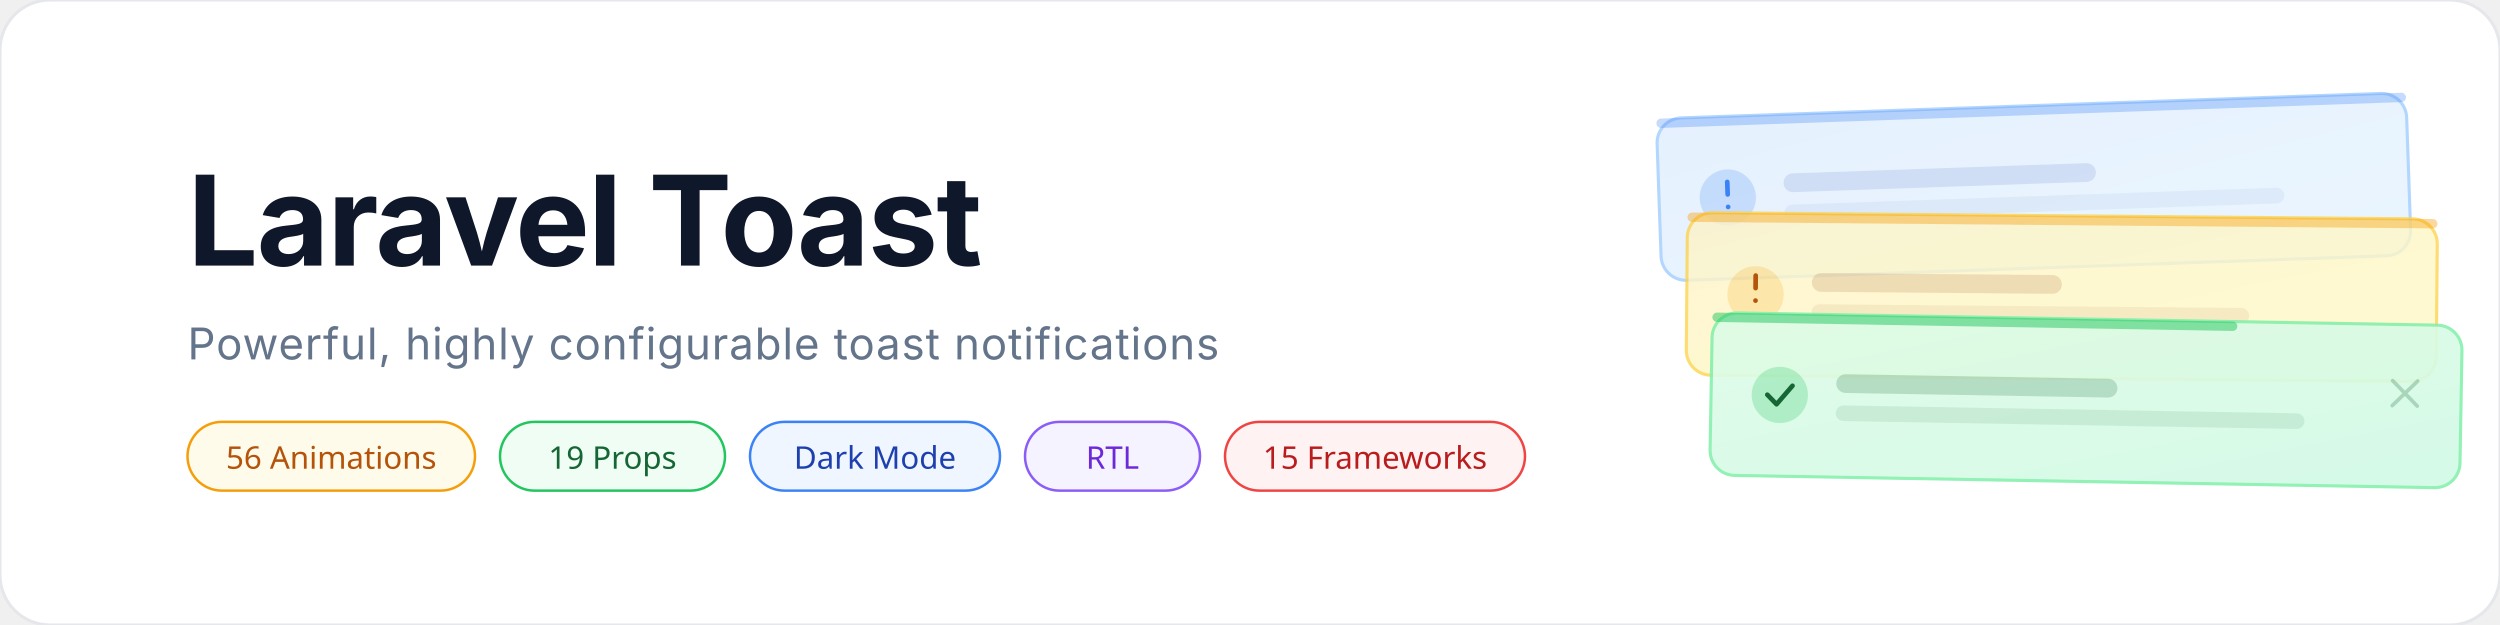
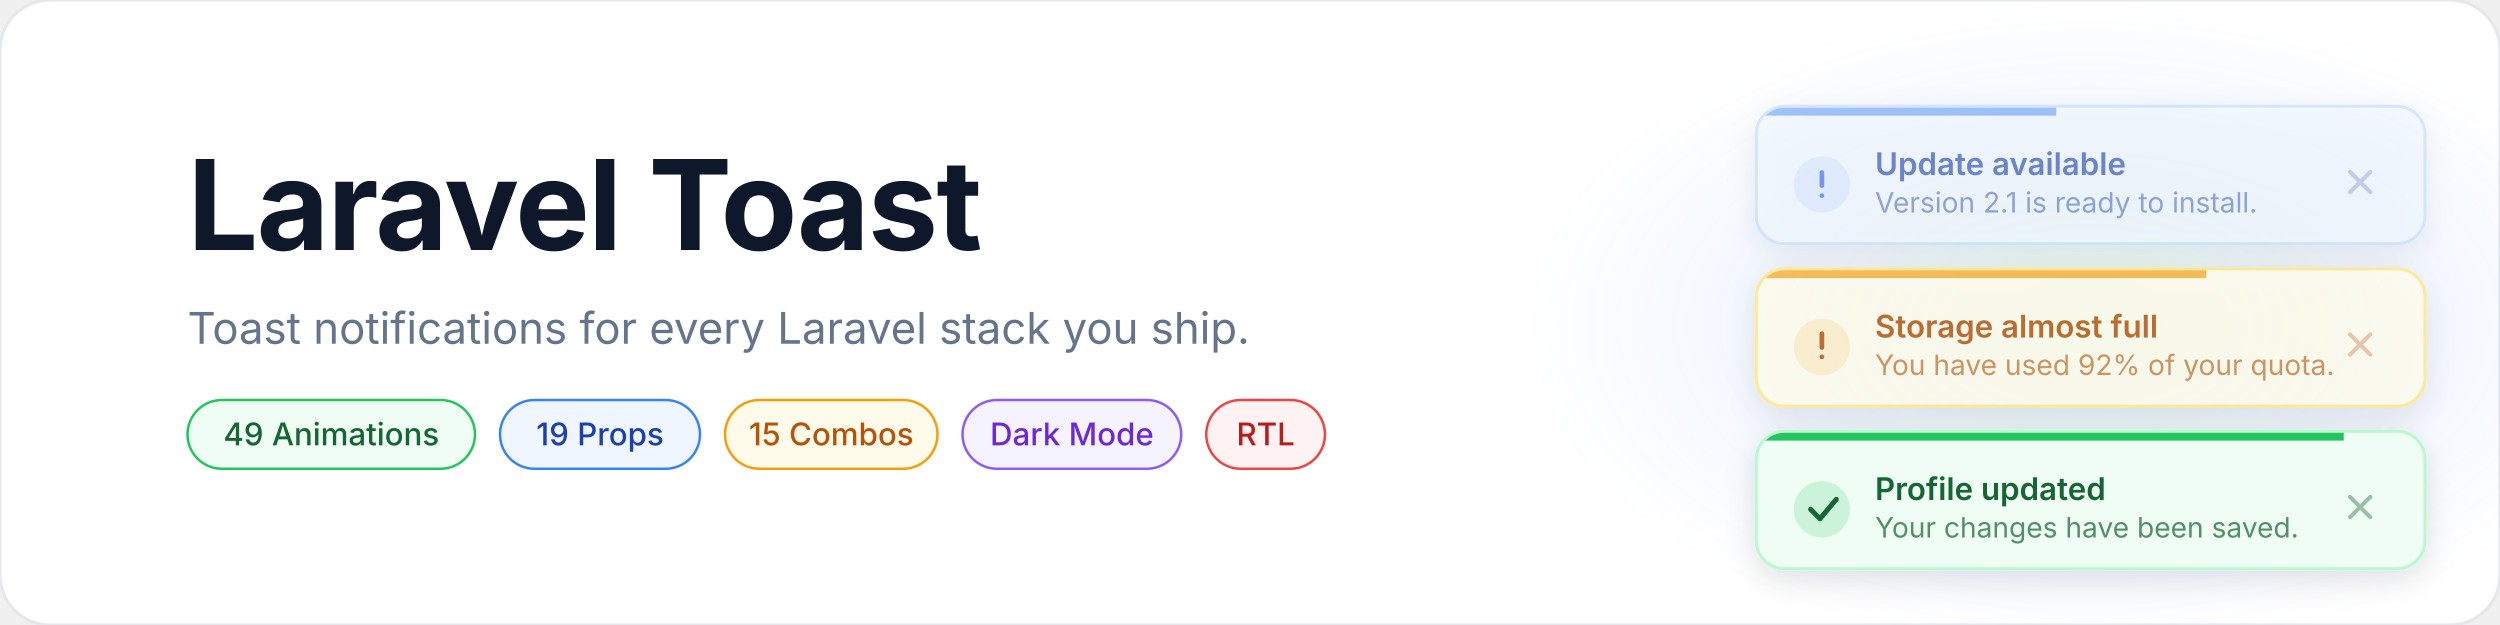
- <svg xmlns="http://www.w3.org/2000/svg" fill="none" viewBox="0 0 800 200">
-   <linearGradient id="a" x1="0%" x2="100%" y1="0%" y2="100%">
-     <stop offset="0" stop-color="#dcfce7" />
-     <stop offset="1" stop-color="#d1fae5" />
-   </linearGradient>
-   <linearGradient id="b" x1="0%" x2="100%" y1="0%" y2="100%">
-     <stop offset="0" stop-color="#fef3c7" />
-     <stop offset="1" stop-color="#fef9c3" />
-   </linearGradient>
-   <linearGradient id="c" x1="0%" x2="100%" y1="0%" y2="100%">
-     <stop offset="0" stop-color="#dbeafe" />
-     <stop offset="1" stop-color="#e0f2fe" />
-   </linearGradient>
-   <rect fill="#fff" height="200" rx="16" width="800" />
-   <rect fill="none" height="200" rx="16" stroke="#e5e7eb" width="800" />
-   <g transform="matrix(.9993908 -.0348995 .0348995 .9993908 530 38)">
-     <rect fill="url(#c)" height="52" opacity=".7" rx="8" stroke="#93c5fd" width="240" />
-     <rect fill="#3b82f6" height="3" opacity=".3" rx="1.5" width="240" />
-     <circle cx="22" cy="26" fill="#3b82f6" opacity=".2" r="9" />
-     <path d="m22 21v4m0 4h.01" stroke="#3b82f6" stroke-linecap="round" stroke-width="1.5" />
-     <g fill="#1e40af">
-       <rect height="6" opacity=".12" rx="3" width="100" x="40" y="19" />
-       <rect height="5" opacity=".06" rx="2.5" width="160" x="40" y="29" />
+ <svg xmlns="http://www.w3.org/2000/svg" viewBox="0 0 800 200" width="800" height="200" fill="none" role="img" aria-label="Laravel Toast">
+   <defs>
+     <radialGradient id="glow" cx="50%" cy="50%" r="50%">
+       <stop offset="0" stop-color="#22c55e" stop-opacity=".14" />
+       <stop offset=".55" stop-color="#3b82f6" stop-opacity=".07" />
+       <stop offset="1" stop-color="#3b82f6" stop-opacity="0" />
+     </radialGradient>
+     <filter id="lift" x="-25%" y="-30%" width="150%" height="180%">
+       <feDropShadow dx="0" dy="3" stdDeviation="5" flood-color="#0f172a" flood-opacity=".12" />
+     </filter>
+     <clipPath id="card">
+       <rect width="214" height="44" rx="9" />
+     </clipPath>
+   </defs>
+   <rect width="800" height="200" rx="16" fill="#fff" stroke="#e5e7eb" />
+   <ellipse cx="668" cy="104" rx="180" ry="104" fill="url(#glow)" />
+   <g font-family="system-ui, -apple-system, 'Segoe UI', sans-serif">
+     <text x="60" y="80" fill="#0f172a" font-size="40" font-weight="700" letter-spacing="-.5">Laravel Toast</text>
+     <text x="60" y="110" fill="#64748b" font-size="14">Toast notifications for every Laravel stack you ship.</text>
+     <g transform="translate(60 128)" font-size="10" font-weight="500" text-anchor="middle">
+       <rect width="92" height="22" rx="11" fill="#f0fdf4" stroke="#22c55e" stroke-width=".8" />
+       <text x="46" y="14.5" fill="#166534">49 Animations</text>
+       <rect x="100" width="64" height="22" rx="11" fill="#eff6ff" stroke="#3b82f6" stroke-width=".8" />
+       <text x="132" y="14.5" fill="#1e40af">19 Props</text>
+       <rect x="172" width="68" height="22" rx="11" fill="#fffbeb" stroke="#f59e0b" stroke-width=".8" />
+       <text x="206" y="14.5" fill="#b45309">15 Combos</text>
+       <rect x="248" width="70" height="22" rx="11" fill="#f5f3ff" stroke="#8b5cf6" stroke-width=".8" />
+       <text x="283" y="14.5" fill="#6d28d9">Dark Mode</text>
+       <rect x="326" width="38" height="22" rx="11" fill="#fef2f2" stroke="#ef4444" stroke-width=".8" />
+       <text x="345" y="14.5" fill="#b91c1c">RTL</text>
+     </g>
+     <g filter="url(#lift)" transform="translate(562 34)">
+       <g opacity=".6">
+         <g clip-path="url(#card)">
+           <rect width="214" height="44" fill="#eff6ff" />
+           <rect width="96" height="3" fill="#3b82f6" opacity=".75" />
+         </g>
+         <rect width="214" height="44" rx="9" fill="none" stroke="#bfdbfe" />
+         <circle cx="21" cy="25" r="9" fill="#3b82f6" opacity=".14" />
+         <path d="M21 21.2v4.2m0 3.2h.01" stroke="#2563eb" stroke-width="1.5" stroke-linecap="round" />
+         <text x="38" y="22" fill="#1e40af" font-size="10" font-weight="600">Update available</text>
+         <text x="38" y="34" fill="#1e40af" font-size="9" opacity=".72">Version 2.1 is ready to install.</text>
+         <path d="M0 0 6.5 6.5M6.5 0 0 6.5" transform="translate(190 21)" stroke="#1e40af" stroke-width="1.3" stroke-linecap="round" opacity=".35" />
+       </g>
+       <g transform="translate(0 52)" opacity=".82">
+         <g clip-path="url(#card)">
+           <rect width="214" height="44" fill="#fffbeb" />
+           <rect width="144" height="3" fill="#f59e0b" opacity=".8" />
+         </g>
+         <rect width="214" height="44" rx="9" fill="none" stroke="#fde68a" />
+         <circle cx="21" cy="25" r="9" fill="#f59e0b" opacity=".16" />
+         <path d="M21 20.8v4.4m0 3h.01" stroke="#b45309" stroke-width="1.5" stroke-linecap="round" />
+         <text x="38" y="22" fill="#b45309" font-size="10" font-weight="600">Storage almost full</text>
+         <text x="38" y="34" fill="#b45309" font-size="9" opacity=".72">You have used 92% of your quota.</text>
+         <path d="M0 0 6.5 6.5M6.5 0 0 6.5" transform="translate(190 21)" stroke="#b45309" stroke-width="1.3" stroke-linecap="round" opacity=".35" />
+       </g>
+       <g transform="translate(0 104)">
+         <g clip-path="url(#card)">
+           <rect width="214" height="44" fill="#f0fdf4" />
+           <rect width="188" height="3" fill="#22c55e" />
+         </g>
+         <rect width="214" height="44" rx="9" fill="none" stroke="#bbf7d0" />
+         <circle cx="21" cy="25" r="9" fill="#22c55e" opacity=".18" />
+         <path d="m17.4 25 3 3 5.2-6.2" stroke="#166534" stroke-width="1.6" stroke-linecap="round" stroke-linejoin="round" />
+         <text x="38" y="22" fill="#166534" font-size="10" font-weight="600">Profile updated</text>
+         <text x="38" y="34" fill="#166534" font-size="9" opacity=".72">Your changes have been saved.</text>
+         <path d="M0 0 6.5 6.5M6.5 0 0 6.5" transform="translate(190 21)" stroke="#166534" stroke-width="1.3" stroke-linecap="round" opacity=".4" />
+       </g>
    </g>
  </g>
-   <g transform="matrix(.9999619 .00872654 -.00872654 .9999619 540 68)">
-     <rect fill="url(#b)" height="52" opacity=".8" rx="8" stroke="#fcd34d" width="240" />
-     <rect fill="#f59e0b" height="3" opacity=".4" rx="1.5" width="240" />
-     <circle cx="22" cy="26" fill="#f59e0b" opacity=".2" r="9" />
-     <path d="m22 20v4m0 4h.01" stroke="#b45309" stroke-linecap="round" stroke-width="1.5" />
-     <g fill="#92400e">
-       <rect height="6" opacity=".15" rx="3" width="80" x="40" y="19" />
-       <rect height="5" opacity=".08" rx="2.5" width="140" x="40" y="29" />
-     </g>
-   </g>
-   <g transform="matrix(.9998477 .01745241 -.01745241 .9998477 548 100)">
-     <rect fill="url(#a)" height="52" opacity=".9" rx="8" stroke="#86efac" width="240" />
-     <rect fill="#22c55e" height="3" opacity=".5" rx="1.5" width="168" />
-     <circle cx="22" cy="26" fill="#22c55e" opacity=".25" r="9" />
-     <path d="m18 26 3 3 5-6" fill="none" stroke="#166534" stroke-linecap="round" stroke-linejoin="round" stroke-width="1.5" />
-     <rect fill="#166534" height="6" opacity=".2" rx="3" width="90" x="40" y="19" />
-     <rect fill="#166534" height="5" opacity=".1" rx="2.5" width="150" x="40" y="29" />
-     <path d="m0 0 8 8m0-8-8 8" opacity=".25" stroke="#166534" stroke-linecap="round" stroke-width="1.2" transform="translate(218 18)" />
-   </g>
-   <text fill="#0f172a" font-family="system-ui, -apple-system, 'Segoe UI', sans-serif" font-size="40" font-weight="700" letter-spacing="-.5" x="60" y="85">Laravel Toast</text>
-   <text fill="#64748b" font-family="system-ui, -apple-system, 'Segoe UI', sans-serif" font-size="14" letter-spacing=".3" x="60" y="115">Powerful, highly configurable toast notifications</text>
-   <g transform="translate(60 135)">
-     <rect fill="#fffbeb" height="22" rx="11" stroke="#f59e0b" stroke-width=".8" width="92" />
-     <text fill="#b45309" font-family="system-ui, sans-serif" font-size="10" font-weight="500" text-anchor="middle" x="46" y="15">56 Animations</text>
-     <rect fill="#f0fdf4" height="22" rx="11" stroke="#22c55e" stroke-width=".8" width="72" x="100" />
-     <text fill="#166534" font-family="system-ui, sans-serif" font-size="10" font-weight="500" text-anchor="middle" x="136" y="15">19 Props</text>
-     <rect fill="#eff6ff" height="22" rx="11" stroke="#3b82f6" stroke-width=".8" width="80" x="180" />
-     <text fill="#1e40af" font-family="system-ui, sans-serif" font-size="10" font-weight="500" text-anchor="middle" x="220" y="15">Dark Mode</text>
-     <rect fill="#f5f3ff" height="22" rx="11" stroke="#8b5cf6" stroke-width=".8" width="56" x="268" />
-     <text fill="#6d28d9" font-family="system-ui, sans-serif" font-size="10" font-weight="500" text-anchor="middle" x="296" y="15">RTL</text>
-     <rect fill="#fef2f2" height="22" rx="11" stroke="#ef4444" stroke-width=".8" width="96" x="332" />
-     <text fill="#b91c1c" font-family="system-ui, sans-serif" font-size="10" font-weight="500" text-anchor="middle" x="380" y="15">15 Frameworks</text>
-   </g>
</svg>
